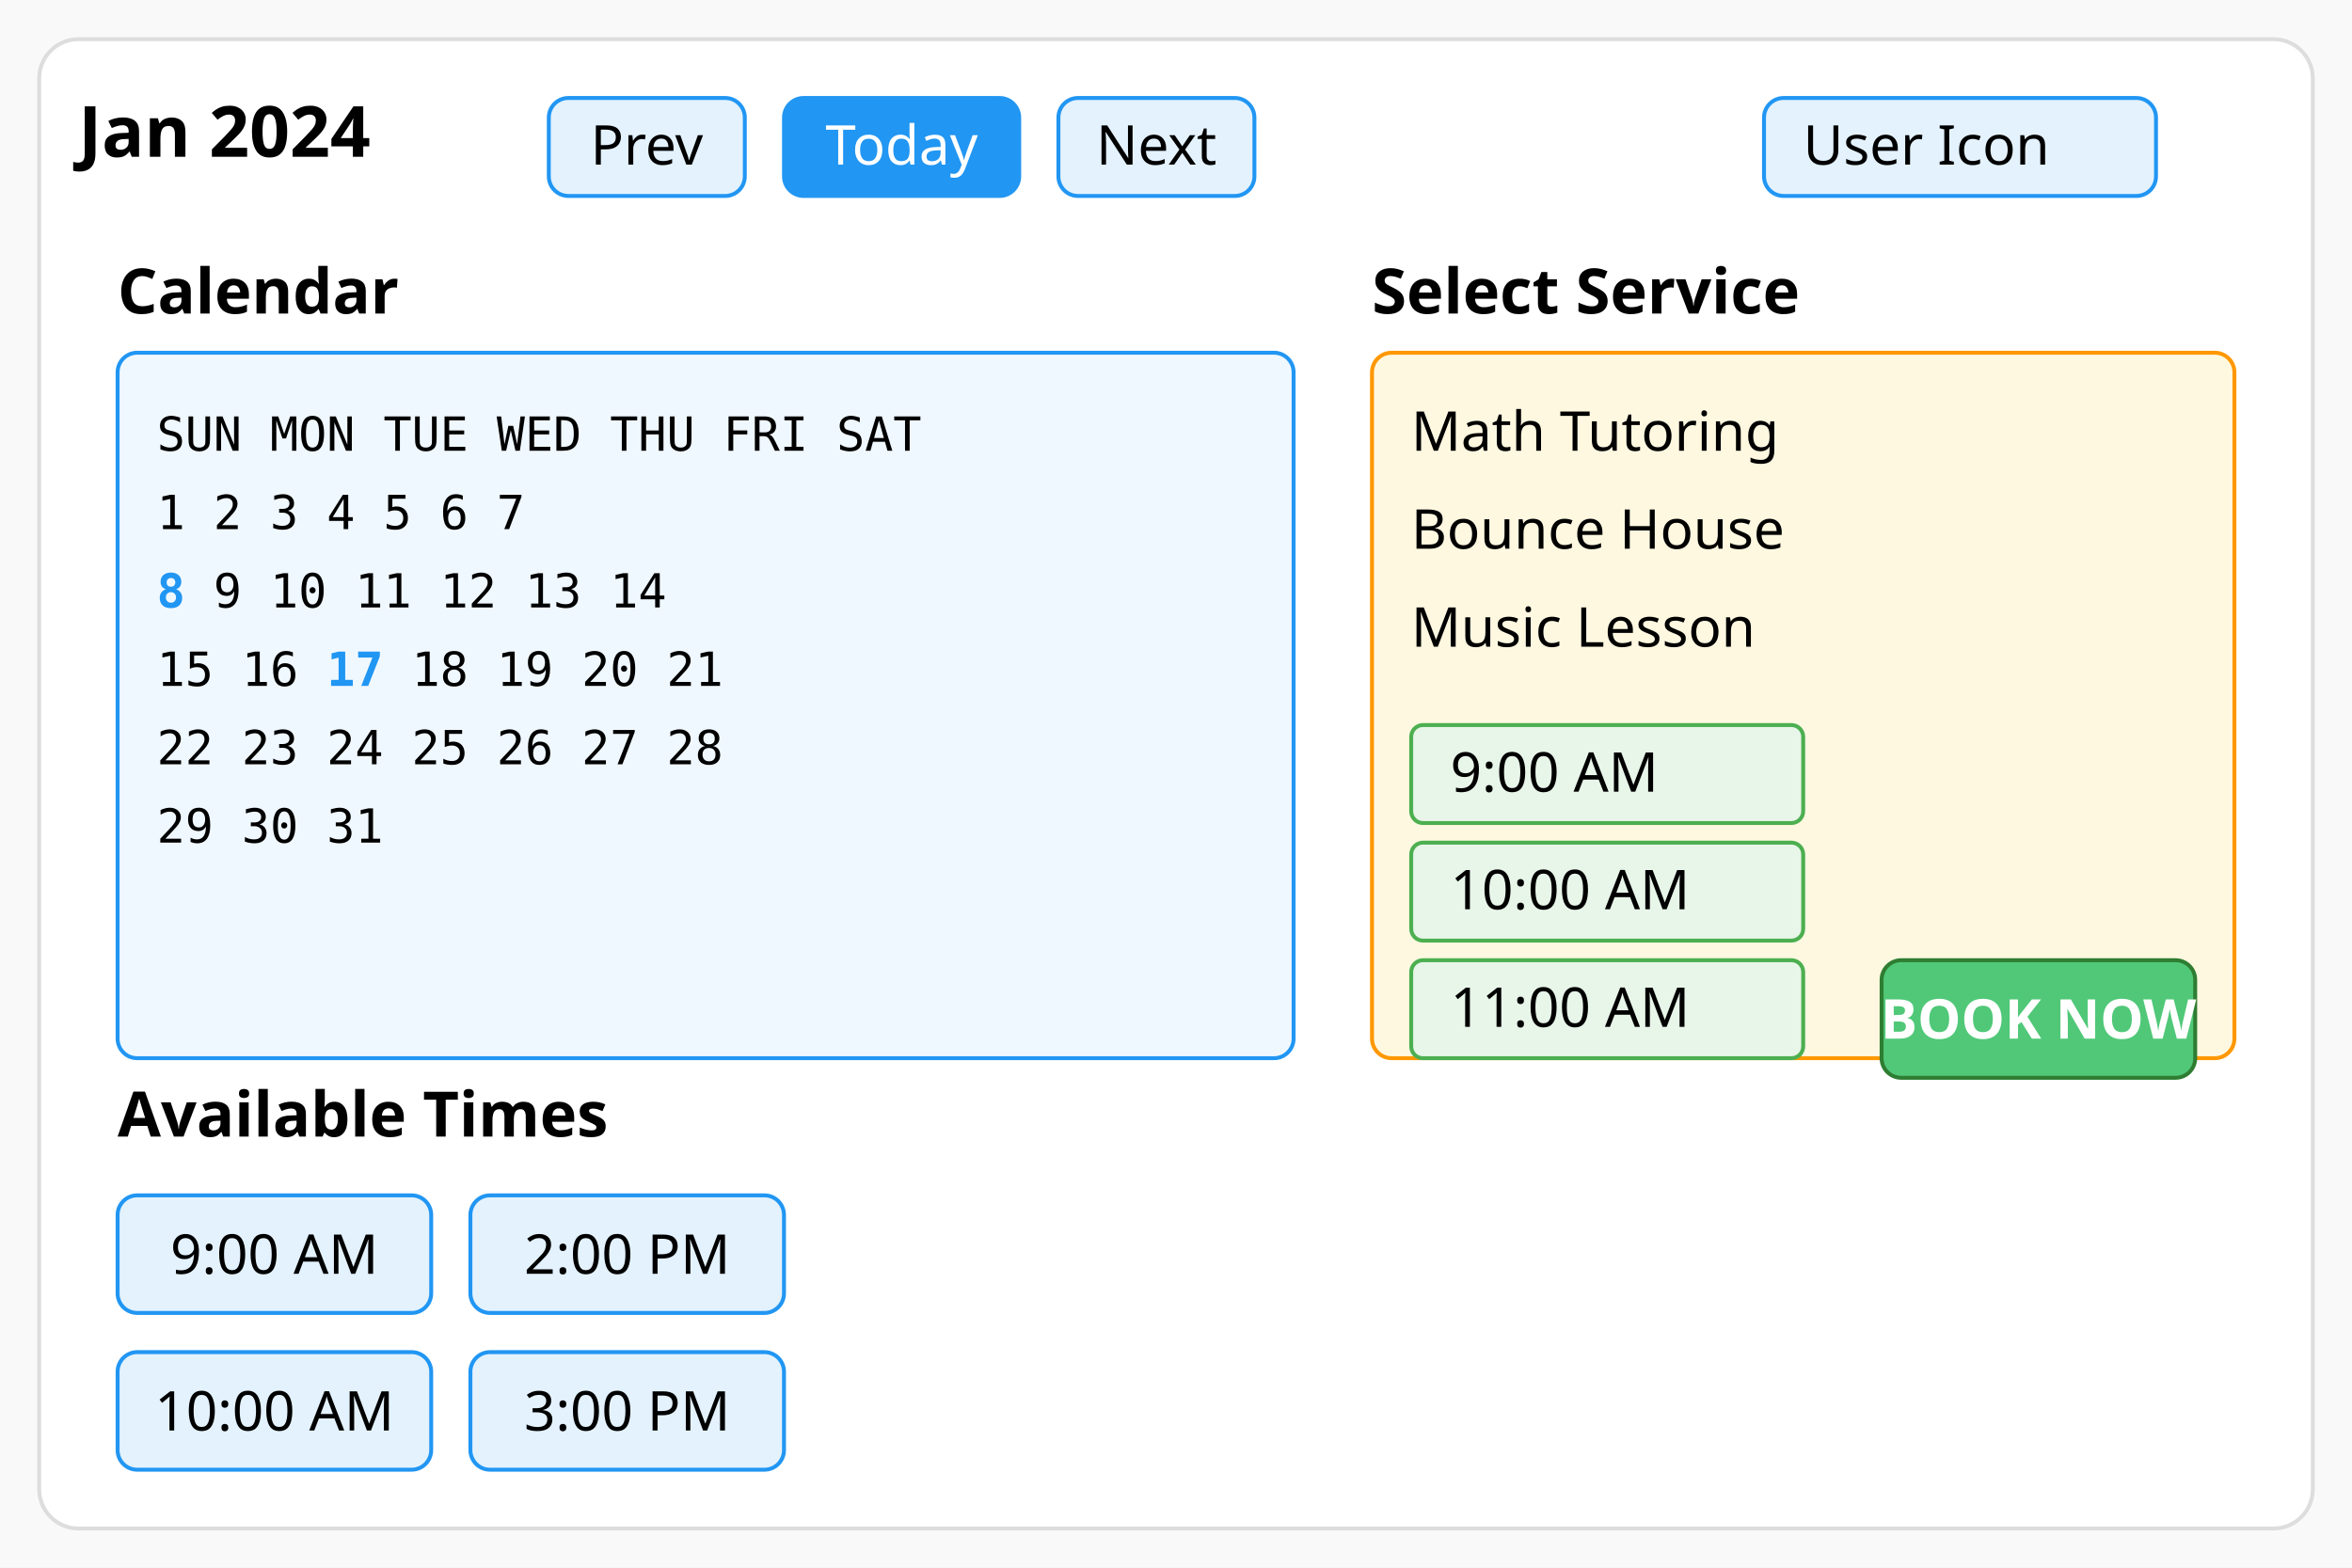
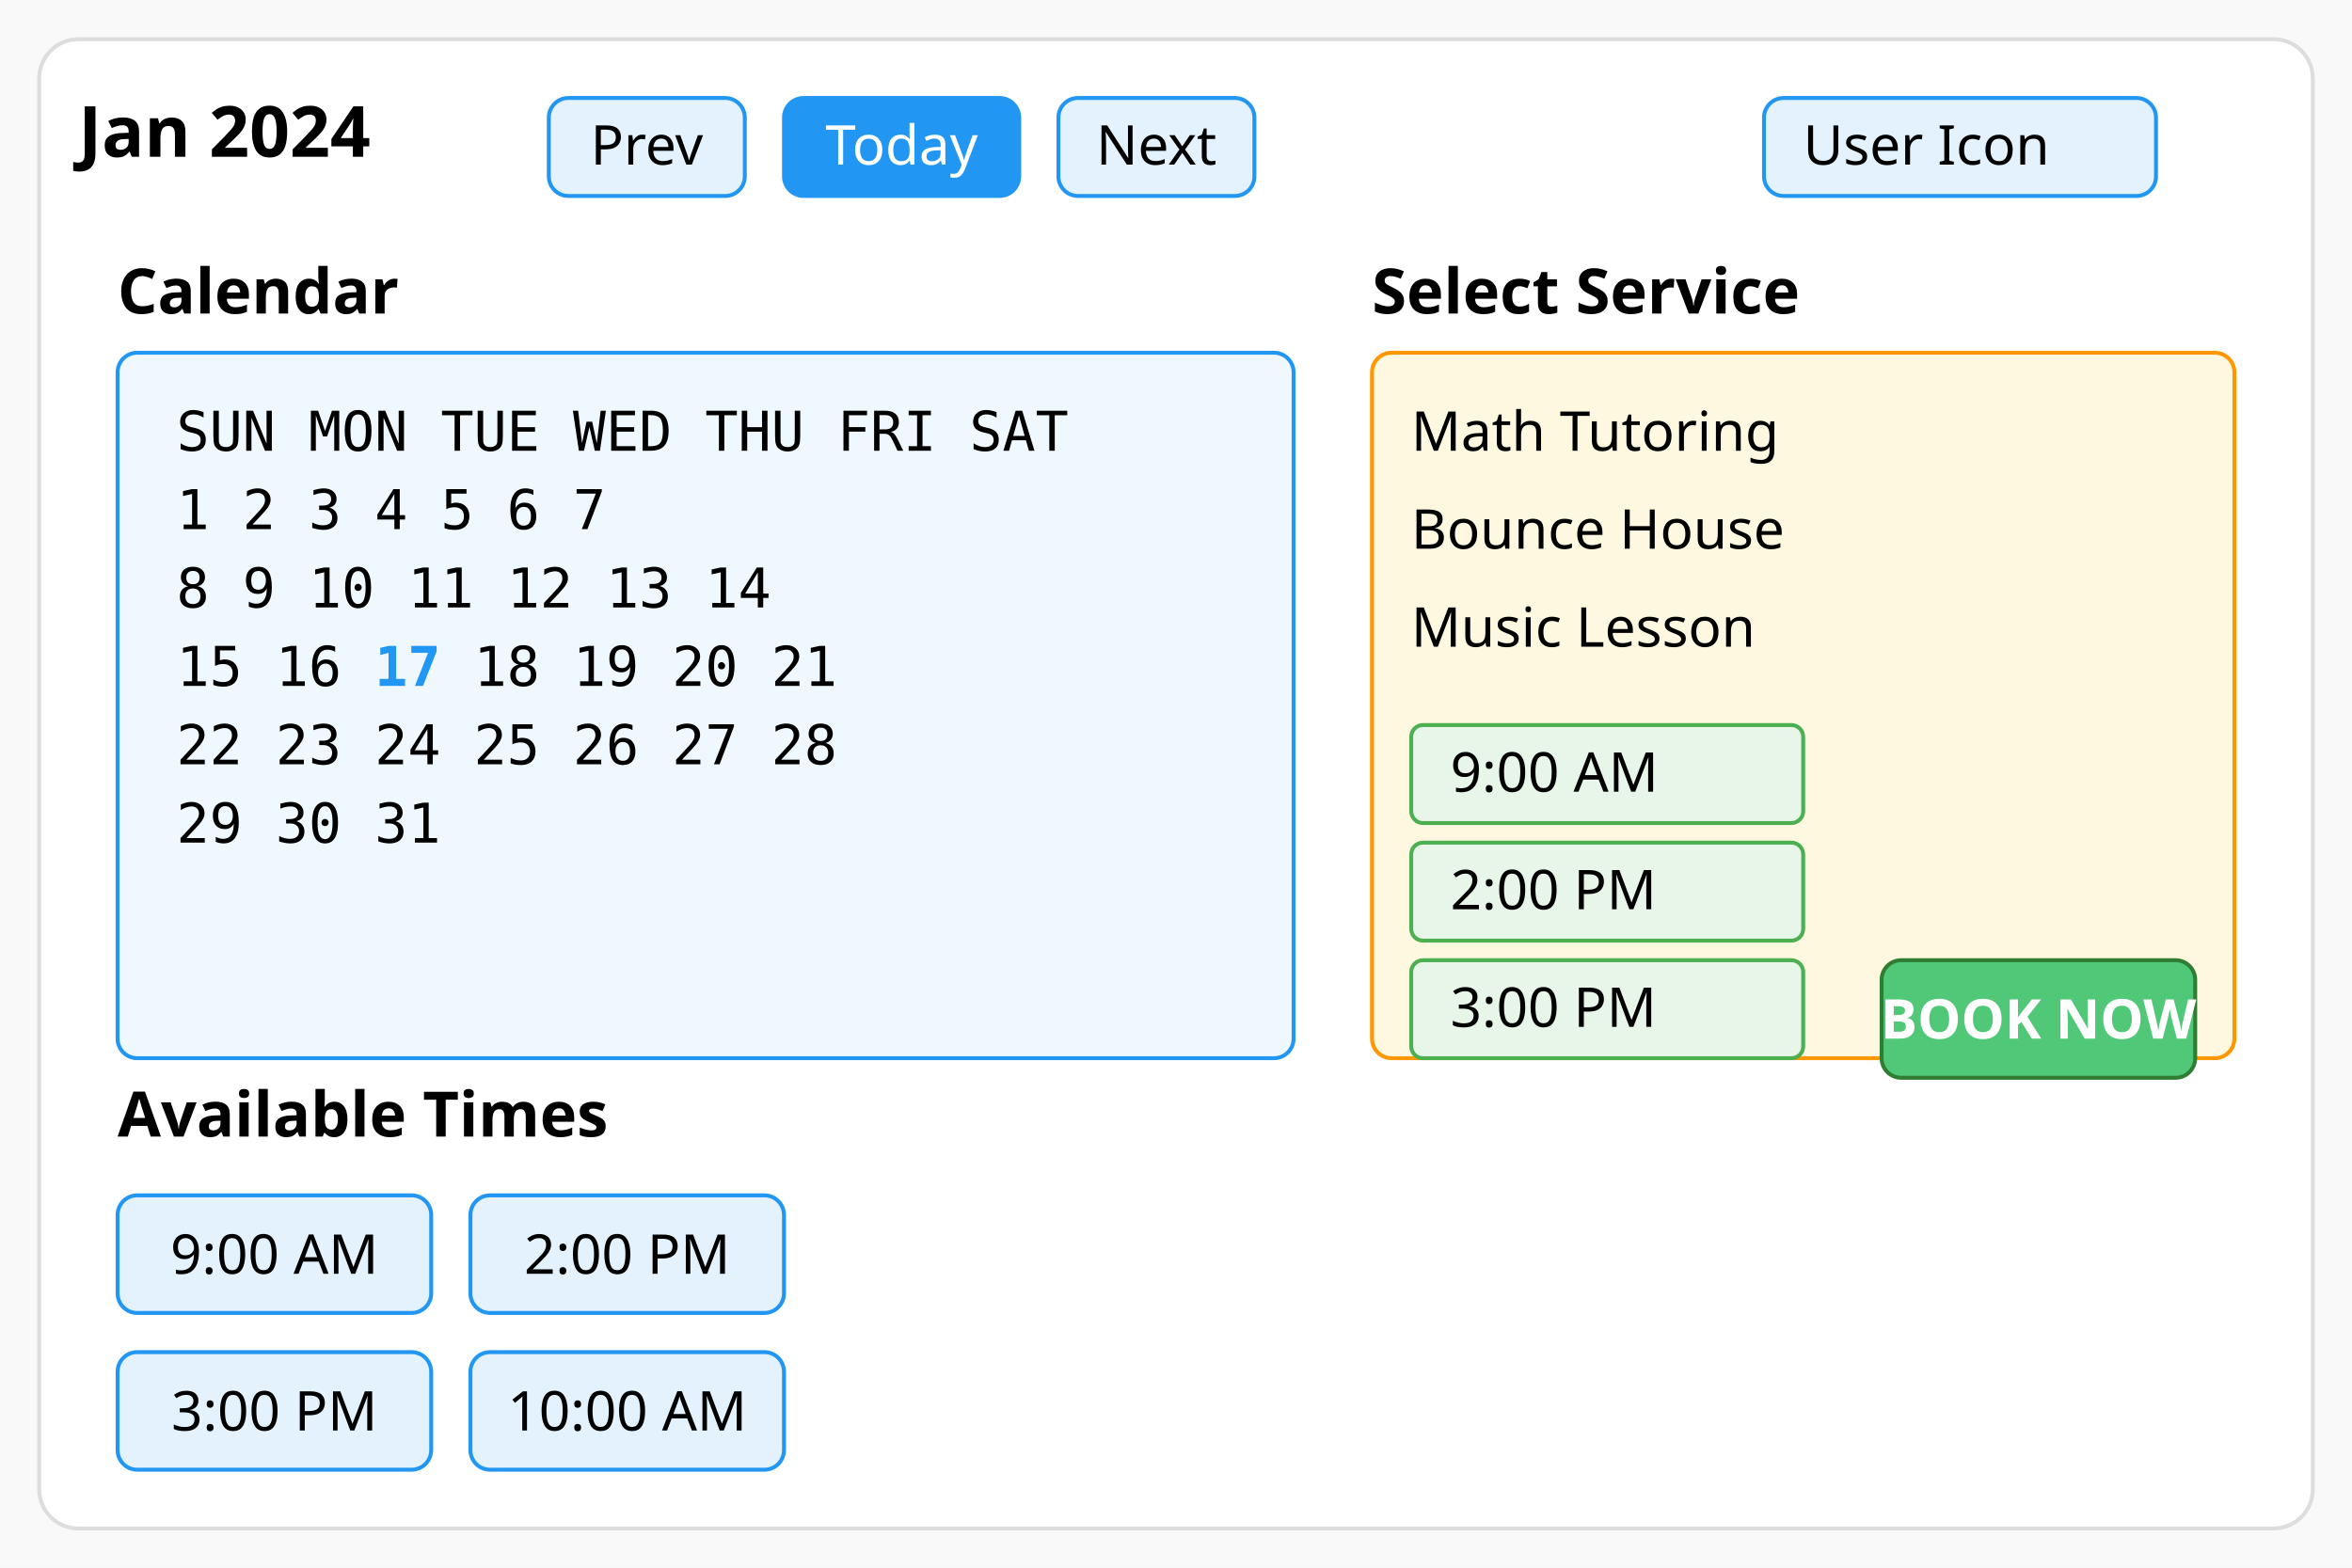
<svg xmlns="http://www.w3.org/2000/svg" width="600" height="400">
  <style>
-     .mono { font-family: monospace; }
+     .mono { font-family: monospace; font-size: 14px; }
    .header { font-family: sans-serif; font-size: 18px; font-weight: bold; }
    .title { font-family: sans-serif; font-size: 16px; font-weight: bold; }
    .normal { font-family: sans-serif; font-size: 14px; }
  </style>
  <rect width="600" height="400" fill="#f9f9f9" />
  <rect x="10" y="10" width="580" height="380" fill="white" stroke="#ddd" rx="10" />
  <text x="20" y="40" class="header">Jan 2024</text>
  <rect x="140" y="25" width="50" height="25" fill="#e3f2fd" stroke="#2196f3" rx="5" />
  <text x="165" y="42" text-anchor="middle" class="normal">Prev</text>
  <rect x="200" y="25" width="60" height="25" fill="#2196f3" stroke="#2196f3" rx="5" />
  <text x="230" y="42" text-anchor="middle" fill="white" class="normal">Today</text>
  <rect x="270" y="25" width="50" height="25" fill="#e3f2fd" stroke="#2196f3" rx="5" />
  <text x="295" y="42" text-anchor="middle" class="normal">Next</text>
  <rect x="450" y="25" width="100" height="25" fill="#e3f2fd" stroke="#2196f3" rx="5" />
  <text x="460" y="42" class="normal">User Icon</text>
  <text x="30" y="80" class="title">Calendar</text>
  <rect x="30" y="90" width="300" height="180" fill="#f0f8ff" stroke="#2196f3" rx="5" />
-   <text x="40" y="115" class="mono">SUN MON TUE WED THU FRI SAT</text>
-   <text x="40" y="135" class="mono">  1   2   3   4   5   6   7</text>
-   <text x="40" y="155" class="mono">
-     <tspan fill="#2196f3" font-weight="bold">  8</tspan>
-     <tspan>   9  10  11  12  13  14</tspan>
-   </text>
-   <text x="40" y="175" class="mono">
+   <text x="45" y="115" class="mono">SUN MON TUE WED THU FRI SAT</text>
+   <text x="45" y="135" class="mono">  1   2   3   4   5   6   7</text>
+   <text x="45" y="155" class="mono">  8   9  10  11  12  13  14</text>
+   <text x="45" y="175" class="mono">
    <tspan> 15  16 </tspan>
    <tspan fill="#2196f3" font-weight="bold">17</tspan>
    <tspan>  18  19  20  21</tspan>
  </text>
-   <text x="40" y="195" class="mono"> 22  23  24  25  26  27  28</text>
-   <text x="40" y="215" class="mono"> 29  30  31</text>
+   <text x="45" y="195" class="mono"> 22  23  24  25  26  27  28</text>
+   <text x="45" y="215" class="mono"> 29  30  31</text>
  <text x="350" y="80" class="title">Select Service</text>
  <rect x="350" y="90" width="220" height="180" fill="#fff8e1" stroke="#ff9800" rx="5" />
  <text x="360" y="115" class="normal">Math Tutoring</text>
  <text x="360" y="140" class="normal">Bounce House</text>
  <text x="360" y="165" class="normal">Music Lesson</text>
  <rect x="360" y="185" width="100" height="25" fill="#e8f5e9" stroke="#4caf50" rx="3" />
  <text x="370" y="202" class="normal">9:00 AM</text>
  <rect x="360" y="215" width="100" height="25" fill="#e8f5e9" stroke="#4caf50" rx="3" />
-   <text x="370" y="232" class="normal">10:00 AM</text>
+   <text x="370" y="232" class="normal">2:00 PM</text>
  <rect x="360" y="245" width="100" height="25" fill="#e8f5e9" stroke="#4caf50" rx="3" />
-   <text x="370" y="262" class="normal">11:00 AM</text>
+   <text x="370" y="262" class="normal">3:00 PM</text>
  <rect x="480" y="245" width="80" height="30" fill="#50c878" stroke="#2e7d32" rx="5" />
  <text x="520" y="265" text-anchor="middle" fill="white" class="normal" font-weight="bold">BOOK NOW</text>
  <text x="30" y="290" class="title">Available Times</text>
  <rect x="30" y="305" width="80" height="30" fill="#e3f2fd" stroke="#2196f3" rx="5" />
  <text x="70" y="325" text-anchor="middle" class="normal">9:00 AM</text>
  <rect x="120" y="305" width="80" height="30" fill="#e3f2fd" stroke="#2196f3" rx="5" />
  <text x="160" y="325" text-anchor="middle" class="normal">2:00 PM</text>
  <rect x="30" y="345" width="80" height="30" fill="#e3f2fd" stroke="#2196f3" rx="5" />
-   <text x="70" y="365" text-anchor="middle" class="normal">10:00 AM</text>
+   <text x="70" y="365" text-anchor="middle" class="normal">3:00 PM</text>
  <rect x="120" y="345" width="80" height="30" fill="#e3f2fd" stroke="#2196f3" rx="5" />
-   <text x="160" y="365" text-anchor="middle" class="normal">3:00 PM</text>
+   <text x="160" y="365" text-anchor="middle" class="normal">10:00 AM</text>
</svg>
